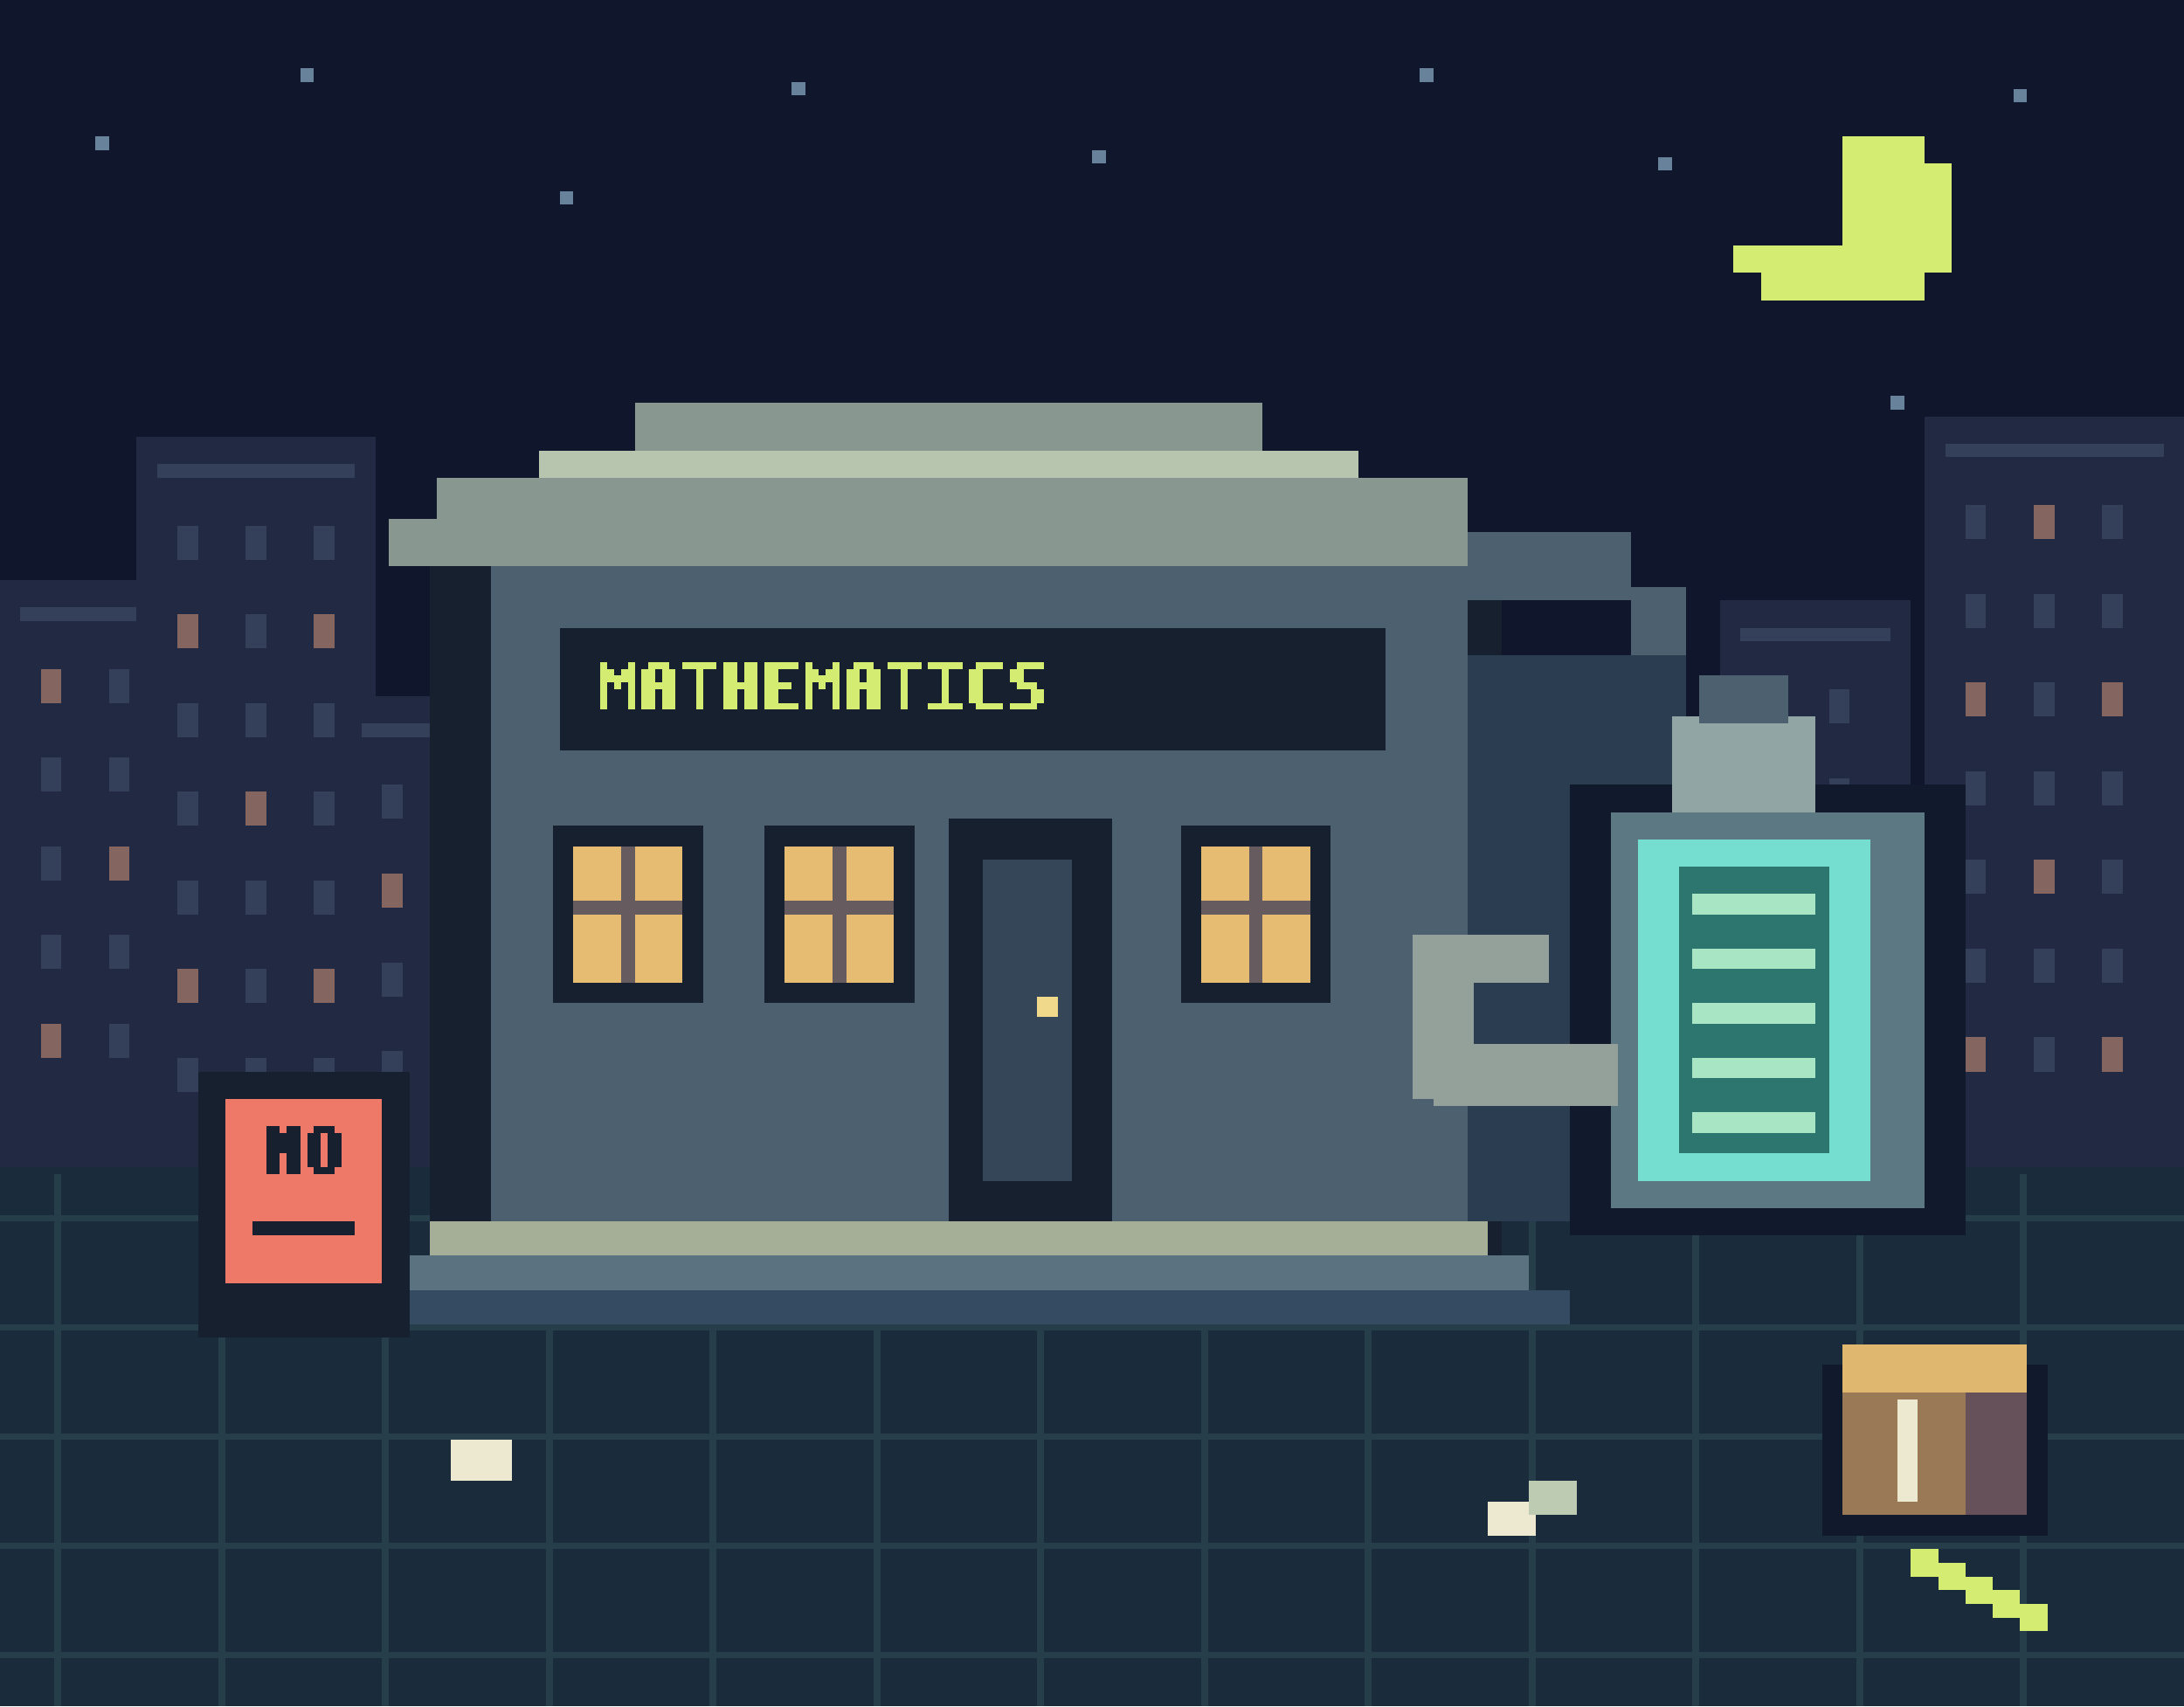
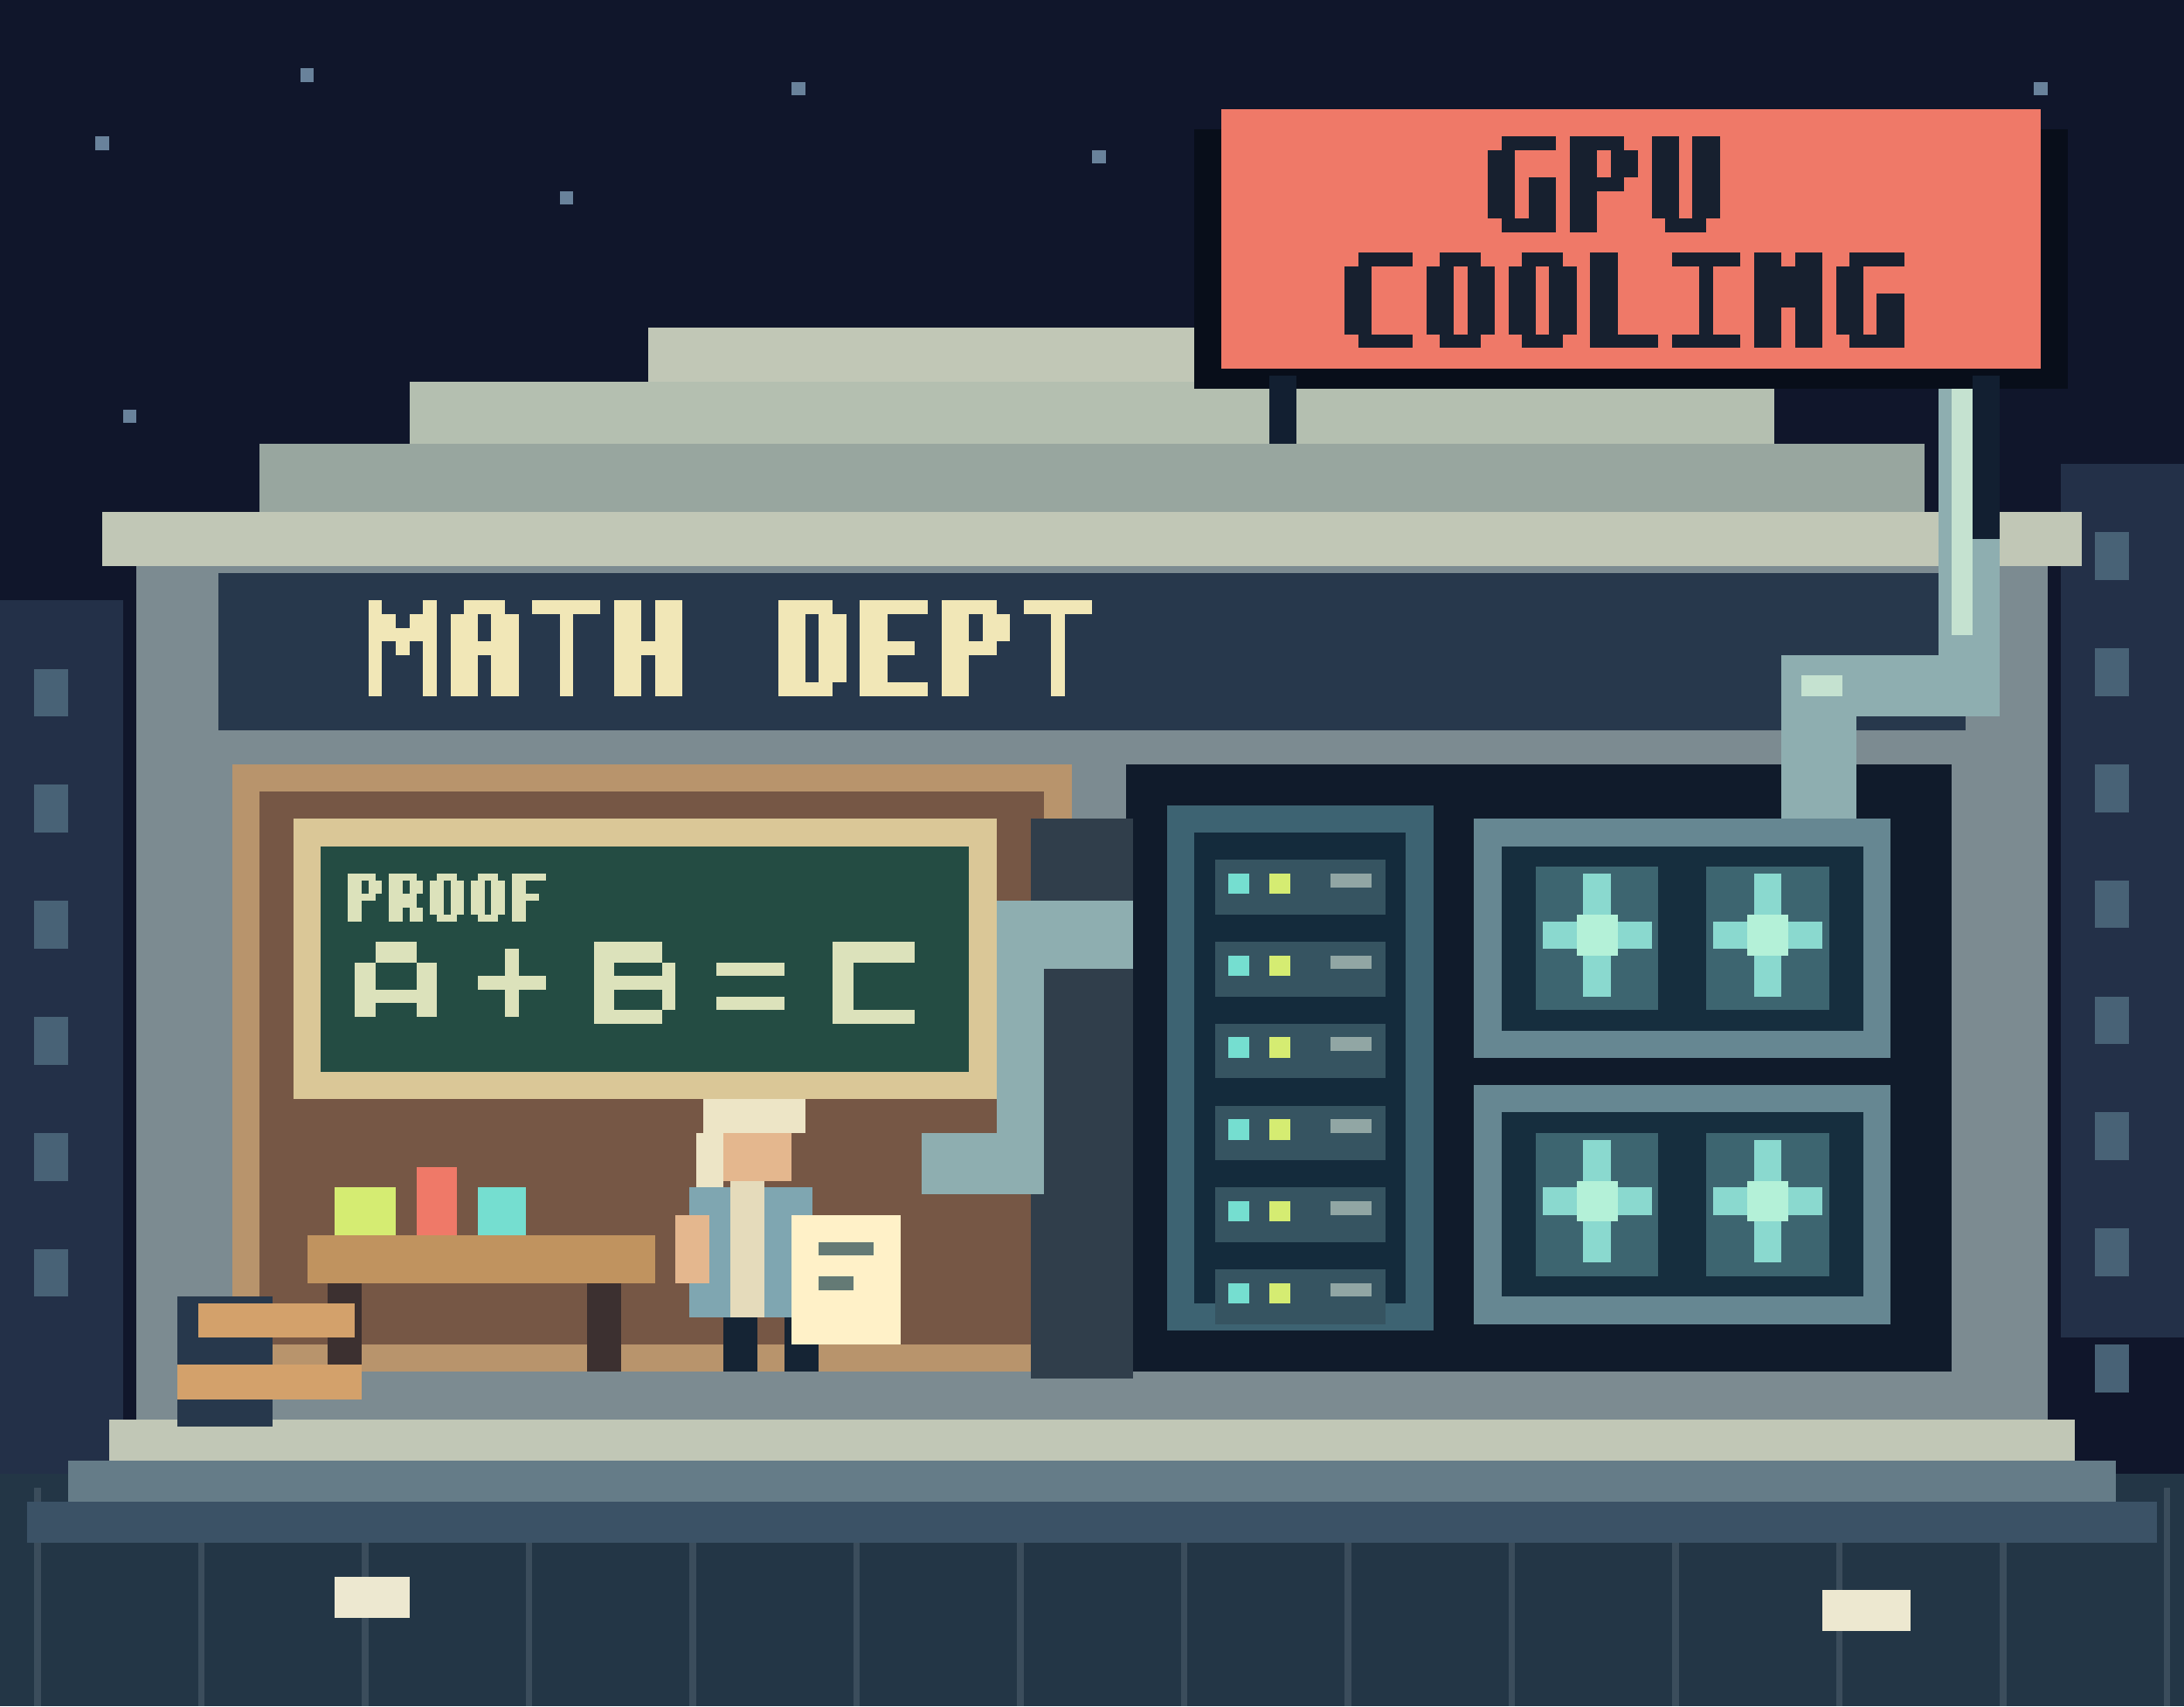
- <svg xmlns="http://www.w3.org/2000/svg" viewBox="0 0 320 250" role="img" aria-label="A mathematics department being converted into corporate GPU cooling infrastructure" shape-rendering="crispEdges">
+ <svg xmlns="http://www.w3.org/2000/svg" viewBox="0 0 320 250" role="img" aria-label="Professor Voss holds her proof in a mathematics classroom while GPU cooling equipment takes over the other half of the department" shape-rendering="crispEdges">
  <rect x="0" y="0" width="320" height="250" fill="#10162b" />
  <rect x="14" y="20" width="2" height="2" fill="#69829b" />
  <rect x="44" y="10" width="2" height="2" fill="#69829b" />
  <rect x="82" y="28" width="2" height="2" fill="#69829b" />
  <rect x="116" y="12" width="2" height="2" fill="#69829b" />
  <rect x="160" y="22" width="2" height="2" fill="#69829b" />
-   <rect x="208" y="10" width="2" height="2" fill="#69829b" />
-   <rect x="243" y="23" width="2" height="2" fill="#69829b" />
-   <rect x="295" y="13" width="2" height="2" fill="#69829b" />
-   <rect x="277" y="58" width="2" height="2" fill="#69829b" />
-   <rect x="24" y="65" width="2" height="2" fill="#69829b" />
-   <rect x="258" y="20" width="24" height="24" fill="#d5ec72" />
-   <rect x="254" y="24" width="32" height="16" fill="#d5ec72" />
-   <rect x="254" y="20" width="16" height="16" fill="#10162b" />
-   <rect x="0" y="85" width="24" height="87" fill="#222942" />
-   <rect x="3" y="89" width="18" height="2" fill="#34405a" />
-   <rect x="6" y="98" width="3" height="5" fill="#84655f" />
-   <rect x="16" y="98" width="3" height="5" fill="#34405a" />
-   <rect x="6" y="111" width="3" height="5" fill="#34405a" />
-   <rect x="16" y="111" width="3" height="5" fill="#34405a" />
-   <rect x="6" y="124" width="3" height="5" fill="#34405a" />
-   <rect x="16" y="124" width="3" height="5" fill="#84655f" />
-   <rect x="6" y="137" width="3" height="5" fill="#34405a" />
-   <rect x="16" y="137" width="3" height="5" fill="#34405a" />
-   <rect x="6" y="150" width="3" height="5" fill="#84655f" />
-   <rect x="16" y="150" width="3" height="5" fill="#34405a" />
-   <rect x="20" y="64" width="35" height="108" fill="#222942" />
-   <rect x="23" y="68" width="29" height="2" fill="#34405a" />
-   <rect x="26" y="77" width="3" height="5" fill="#34405a" />
-   <rect x="36" y="77" width="3" height="5" fill="#34405a" />
-   <rect x="46" y="77" width="3" height="5" fill="#34405a" />
-   <rect x="26" y="90" width="3" height="5" fill="#84655f" />
-   <rect x="36" y="90" width="3" height="5" fill="#34405a" />
-   <rect x="46" y="90" width="3" height="5" fill="#84655f" />
-   <rect x="26" y="103" width="3" height="5" fill="#34405a" />
-   <rect x="36" y="103" width="3" height="5" fill="#34405a" />
-   <rect x="46" y="103" width="3" height="5" fill="#34405a" />
-   <rect x="26" y="116" width="3" height="5" fill="#34405a" />
-   <rect x="36" y="116" width="3" height="5" fill="#84655f" />
-   <rect x="46" y="116" width="3" height="5" fill="#34405a" />
-   <rect x="26" y="129" width="3" height="5" fill="#34405a" />
-   <rect x="36" y="129" width="3" height="5" fill="#34405a" />
-   <rect x="46" y="129" width="3" height="5" fill="#34405a" />
-   <rect x="26" y="142" width="3" height="5" fill="#84655f" />
-   <rect x="36" y="142" width="3" height="5" fill="#34405a" />
-   <rect x="46" y="142" width="3" height="5" fill="#84655f" />
-   <rect x="26" y="155" width="3" height="5" fill="#34405a" />
-   <rect x="36" y="155" width="3" height="5" fill="#34405a" />
-   <rect x="46" y="155" width="3" height="5" fill="#34405a" />
-   <rect x="50" y="102" width="26" height="70" fill="#222942" />
-   <rect x="53" y="106" width="20" height="2" fill="#34405a" />
-   <rect x="56" y="115" width="3" height="5" fill="#34405a" />
-   <rect x="66" y="115" width="3" height="5" fill="#34405a" />
-   <rect x="56" y="128" width="3" height="5" fill="#84655f" />
-   <rect x="66" y="128" width="3" height="5" fill="#34405a" />
-   <rect x="56" y="141" width="3" height="5" fill="#34405a" />
-   <rect x="66" y="141" width="3" height="5" fill="#34405a" />
-   <rect x="56" y="154" width="3" height="5" fill="#34405a" />
-   <rect x="66" y="154" width="3" height="5" fill="#84655f" />
-   <rect x="76" y="74" width="23" height="98" fill="#222942" />
-   <rect x="79" y="78" width="17" height="2" fill="#34405a" />
-   <rect x="82" y="87" width="3" height="5" fill="#34405a" />
-   <rect x="92" y="87" width="3" height="5" fill="#34405a" />
-   <rect x="82" y="100" width="3" height="5" fill="#34405a" />
-   <rect x="92" y="100" width="3" height="5" fill="#84655f" />
-   <rect x="82" y="113" width="3" height="5" fill="#34405a" />
-   <rect x="92" y="113" width="3" height="5" fill="#34405a" />
-   <rect x="82" y="126" width="3" height="5" fill="#84655f" />
-   <rect x="92" y="126" width="3" height="5" fill="#34405a" />
-   <rect x="82" y="139" width="3" height="5" fill="#34405a" />
-   <rect x="92" y="139" width="3" height="5" fill="#34405a" />
-   <rect x="82" y="152" width="3" height="5" fill="#34405a" />
-   <rect x="92" y="152" width="3" height="5" fill="#84655f" />
-   <rect x="252" y="88" width="28" height="84" fill="#222942" />
-   <rect x="255" y="92" width="22" height="2" fill="#34405a" />
-   <rect x="258" y="101" width="3" height="5" fill="#34405a" />
-   <rect x="268" y="101" width="3" height="5" fill="#34405a" />
-   <rect x="258" y="114" width="3" height="5" fill="#84655f" />
-   <rect x="268" y="114" width="3" height="5" fill="#34405a" />
-   <rect x="258" y="127" width="3" height="5" fill="#34405a" />
-   <rect x="268" y="127" width="3" height="5" fill="#34405a" />
-   <rect x="258" y="140" width="3" height="5" fill="#34405a" />
-   <rect x="268" y="140" width="3" height="5" fill="#84655f" />
-   <rect x="258" y="153" width="3" height="5" fill="#34405a" />
-   <rect x="268" y="153" width="3" height="5" fill="#34405a" />
-   <rect x="282" y="61" width="38" height="111" fill="#222942" />
-   <rect x="285" y="65" width="32" height="2" fill="#34405a" />
-   <rect x="288" y="74" width="3" height="5" fill="#34405a" />
-   <rect x="298" y="74" width="3" height="5" fill="#84655f" />
-   <rect x="308" y="74" width="3" height="5" fill="#34405a" />
-   <rect x="288" y="87" width="3" height="5" fill="#34405a" />
-   <rect x="298" y="87" width="3" height="5" fill="#34405a" />
-   <rect x="308" y="87" width="3" height="5" fill="#34405a" />
-   <rect x="288" y="100" width="3" height="5" fill="#84655f" />
-   <rect x="298" y="100" width="3" height="5" fill="#34405a" />
-   <rect x="308" y="100" width="3" height="5" fill="#84655f" />
-   <rect x="288" y="113" width="3" height="5" fill="#34405a" />
-   <rect x="298" y="113" width="3" height="5" fill="#34405a" />
-   <rect x="308" y="113" width="3" height="5" fill="#34405a" />
-   <rect x="288" y="126" width="3" height="5" fill="#34405a" />
-   <rect x="298" y="126" width="3" height="5" fill="#84655f" />
-   <rect x="308" y="126" width="3" height="5" fill="#34405a" />
-   <rect x="288" y="139" width="3" height="5" fill="#34405a" />
-   <rect x="298" y="139" width="3" height="5" fill="#34405a" />
-   <rect x="308" y="139" width="3" height="5" fill="#34405a" />
-   <rect x="288" y="152" width="3" height="5" fill="#84655f" />
-   <rect x="298" y="152" width="3" height="5" fill="#34405a" />
-   <rect x="308" y="152" width="3" height="5" fill="#84655f" />
-   <rect x="0" y="171" width="320" height="79" fill="#1a2b3b" />
-   <rect x="0" y="178" width="320" height="1" fill="#263e4a" />
-   <rect x="0" y="194" width="320" height="1" fill="#263e4a" />
-   <rect x="0" y="210" width="320" height="1" fill="#263e4a" />
-   <rect x="0" y="226" width="320" height="1" fill="#263e4a" />
-   <rect x="0" y="242" width="320" height="1" fill="#263e4a" />
-   <rect x="8" y="172" width="1" height="78" fill="#263e4a" />
-   <rect x="32" y="172" width="1" height="78" fill="#263e4a" />
-   <rect x="56" y="172" width="1" height="78" fill="#263e4a" />
-   <rect x="80" y="172" width="1" height="78" fill="#263e4a" />
-   <rect x="104" y="172" width="1" height="78" fill="#263e4a" />
-   <rect x="128" y="172" width="1" height="78" fill="#263e4a" />
-   <rect x="152" y="172" width="1" height="78" fill="#263e4a" />
-   <rect x="176" y="172" width="1" height="78" fill="#263e4a" />
-   <rect x="200" y="172" width="1" height="78" fill="#263e4a" />
-   <rect x="224" y="172" width="1" height="78" fill="#263e4a" />
-   <rect x="248" y="172" width="1" height="78" fill="#263e4a" />
-   <rect x="272" y="172" width="1" height="78" fill="#263e4a" />
-   <rect x="296" y="172" width="1" height="78" fill="#263e4a" />
-   <rect x="63" y="78" width="157" height="106" fill="#17202f" />
-   <rect x="72" y="83" width="143" height="96" fill="#4d6070" />
-   <rect x="215" y="96" width="32" height="83" fill="#2b3d50" />
-   <rect x="64" y="70" width="151" height="13" fill="#889790" />
-   <rect x="57" y="76" width="14" height="7" fill="#889790" />
-   <rect x="215" y="78" width="24" height="10" fill="#4d6070" />
-   <rect x="239" y="86" width="8" height="10" fill="#4d6070" />
-   <rect x="79" y="66" width="120" height="4" fill="#b7c5ae" />
-   <rect x="93" y="59" width="92" height="7" fill="#889790" />
-   <rect x="82" y="92" width="121" height="18" fill="#17202f" />
-   <path d="M88 97h1v1h-1zM92 97h1v1h-1zM88 98h1v1h-1zM89 98h1v1h-1zM91 98h1v1h-1zM92 98h1v1h-1zM88 99h1v1h-1zM89 99h1v1h-1zM90 99h1v1h-1zM91 99h1v1h-1zM92 99h1v1h-1zM88 100h1v1h-1zM90 100h1v1h-1zM92 100h1v1h-1zM88 101h1v1h-1zM92 101h1v1h-1zM88 102h1v1h-1zM92 102h1v1h-1zM88 103h1v1h-1zM92 103h1v1h-1zM95 97h1v1h-1zM96 97h1v1h-1zM97 97h1v1h-1zM94 98h1v1h-1zM95 98h1v1h-1zM97 98h1v1h-1zM98 98h1v1h-1zM94 99h1v1h-1zM95 99h1v1h-1zM97 99h1v1h-1zM98 99h1v1h-1zM94 100h1v1h-1zM95 100h1v1h-1zM96 100h1v1h-1zM97 100h1v1h-1zM98 100h1v1h-1zM94 101h1v1h-1zM95 101h1v1h-1zM97 101h1v1h-1zM98 101h1v1h-1zM94 102h1v1h-1zM95 102h1v1h-1zM97 102h1v1h-1zM98 102h1v1h-1zM94 103h1v1h-1zM95 103h1v1h-1zM97 103h1v1h-1zM98 103h1v1h-1zM100 97h1v1h-1zM101 97h1v1h-1zM102 97h1v1h-1zM103 97h1v1h-1zM104 97h1v1h-1zM102 98h1v1h-1zM102 99h1v1h-1zM102 100h1v1h-1zM102 101h1v1h-1zM102 102h1v1h-1zM102 103h1v1h-1zM106 97h1v1h-1zM107 97h1v1h-1zM109 97h1v1h-1zM110 97h1v1h-1zM106 98h1v1h-1zM107 98h1v1h-1zM109 98h1v1h-1zM110 98h1v1h-1zM106 99h1v1h-1zM107 99h1v1h-1zM109 99h1v1h-1zM110 99h1v1h-1zM106 100h1v1h-1zM107 100h1v1h-1zM108 100h1v1h-1zM109 100h1v1h-1zM110 100h1v1h-1zM106 101h1v1h-1zM107 101h1v1h-1zM109 101h1v1h-1zM110 101h1v1h-1zM106 102h1v1h-1zM107 102h1v1h-1zM109 102h1v1h-1zM110 102h1v1h-1zM106 103h1v1h-1zM107 103h1v1h-1zM109 103h1v1h-1zM110 103h1v1h-1zM112 97h1v1h-1zM113 97h1v1h-1zM114 97h1v1h-1zM115 97h1v1h-1zM116 97h1v1h-1zM112 98h1v1h-1zM113 98h1v1h-1zM112 99h1v1h-1zM113 99h1v1h-1zM112 100h1v1h-1zM113 100h1v1h-1zM114 100h1v1h-1zM115 100h1v1h-1zM112 101h1v1h-1zM113 101h1v1h-1zM112 102h1v1h-1zM113 102h1v1h-1zM112 103h1v1h-1zM113 103h1v1h-1zM114 103h1v1h-1zM115 103h1v1h-1zM116 103h1v1h-1zM118 97h1v1h-1zM122 97h1v1h-1zM118 98h1v1h-1zM119 98h1v1h-1zM121 98h1v1h-1zM122 98h1v1h-1zM118 99h1v1h-1zM119 99h1v1h-1zM120 99h1v1h-1zM121 99h1v1h-1zM122 99h1v1h-1zM118 100h1v1h-1zM120 100h1v1h-1zM122 100h1v1h-1zM118 101h1v1h-1zM122 101h1v1h-1zM118 102h1v1h-1zM122 102h1v1h-1zM118 103h1v1h-1zM122 103h1v1h-1zM125 97h1v1h-1zM126 97h1v1h-1zM127 97h1v1h-1zM124 98h1v1h-1zM125 98h1v1h-1zM127 98h1v1h-1zM128 98h1v1h-1zM124 99h1v1h-1zM125 99h1v1h-1zM127 99h1v1h-1zM128 99h1v1h-1zM124 100h1v1h-1zM125 100h1v1h-1zM126 100h1v1h-1zM127 100h1v1h-1zM128 100h1v1h-1zM124 101h1v1h-1zM125 101h1v1h-1zM127 101h1v1h-1zM128 101h1v1h-1zM124 102h1v1h-1zM125 102h1v1h-1zM127 102h1v1h-1zM128 102h1v1h-1zM124 103h1v1h-1zM125 103h1v1h-1zM127 103h1v1h-1zM128 103h1v1h-1zM130 97h1v1h-1zM131 97h1v1h-1zM132 97h1v1h-1zM133 97h1v1h-1zM134 97h1v1h-1zM132 98h1v1h-1zM132 99h1v1h-1zM132 100h1v1h-1zM132 101h1v1h-1zM132 102h1v1h-1zM132 103h1v1h-1zM136 97h1v1h-1zM137 97h1v1h-1zM138 97h1v1h-1zM139 97h1v1h-1zM140 97h1v1h-1zM138 98h1v1h-1zM138 99h1v1h-1zM138 100h1v1h-1zM138 101h1v1h-1zM138 102h1v1h-1zM136 103h1v1h-1zM137 103h1v1h-1zM138 103h1v1h-1zM139 103h1v1h-1zM140 103h1v1h-1zM143 97h1v1h-1zM144 97h1v1h-1zM145 97h1v1h-1zM146 97h1v1h-1zM142 98h1v1h-1zM143 98h1v1h-1zM142 99h1v1h-1zM143 99h1v1h-1zM142 100h1v1h-1zM143 100h1v1h-1zM142 101h1v1h-1zM143 101h1v1h-1zM142 102h1v1h-1zM143 102h1v1h-1zM143 103h1v1h-1zM144 103h1v1h-1zM145 103h1v1h-1zM146 103h1v1h-1zM149 97h1v1h-1zM150 97h1v1h-1zM151 97h1v1h-1zM152 97h1v1h-1zM148 98h1v1h-1zM149 98h1v1h-1zM148 99h1v1h-1zM149 99h1v1h-1zM149 100h1v1h-1zM150 100h1v1h-1zM151 100h1v1h-1zM151 101h1v1h-1zM152 101h1v1h-1zM151 102h1v1h-1zM152 102h1v1h-1zM148 103h1v1h-1zM149 103h1v1h-1zM150 103h1v1h-1zM151 103h1v1h-1z" fill="#d5ec72" />
-   <rect x="81" y="121" width="22" height="26" fill="#17202f" />
-   <rect x="84" y="124" width="16" height="20" fill="#e5bc72" />
-   <rect x="91" y="124" width="2" height="20" fill="#665c5f" />
-   <rect x="84" y="132" width="16" height="2" fill="#665c5f" />
-   <rect x="112" y="121" width="22" height="26" fill="#17202f" />
-   <rect x="115" y="124" width="16" height="20" fill="#e5bc72" />
-   <rect x="122" y="124" width="2" height="20" fill="#665c5f" />
-   <rect x="115" y="132" width="16" height="2" fill="#665c5f" />
-   <rect x="173" y="121" width="22" height="26" fill="#17202f" />
-   <rect x="176" y="124" width="16" height="20" fill="#e5bc72" />
-   <rect x="183" y="124" width="2" height="20" fill="#665c5f" />
-   <rect x="176" y="132" width="16" height="2" fill="#665c5f" />
-   <rect x="139" y="120" width="24" height="59" fill="#17202f" />
-   <rect x="144" y="126" width="13" height="47" fill="#354658" />
-   <rect x="152" y="146" width="3" height="3" fill="#f1d98c" />
-   <rect x="63" y="179" width="155" height="5" fill="#a5ae97" />
-   <rect x="58" y="184" width="166" height="5" fill="#5b7280" />
-   <rect x="52" y="189" width="178" height="5" fill="#344b61" />
-   <rect x="230" y="115" width="58" height="66" fill="#101a2c" />
-   <rect x="236" y="119" width="46" height="58" fill="#5c7882" />
-   <rect x="240" y="123" width="34" height="50" fill="#75ded0" />
-   <rect x="246" y="127" width="22" height="42" fill="#2d756f" />
-   <rect x="248" y="131" width="18" height="3" fill="#a8e5c5" />
-   <rect x="248" y="139" width="18" height="3" fill="#a8e5c5" />
-   <rect x="248" y="147" width="18" height="3" fill="#a8e5c5" />
-   <rect x="248" y="155" width="18" height="3" fill="#a8e5c5" />
-   <rect x="248" y="163" width="18" height="3" fill="#a8e5c5" />
-   <rect x="245" y="105" width="21" height="14" fill="#91a6a4" />
-   <rect x="249" y="99" width="13" height="7" fill="#4d6070" />
-   <rect x="210" y="153" width="27" height="9" fill="#93a19a" />
-   <rect x="207" y="140" width="9" height="21" fill="#93a19a" />
-   <rect x="207" y="137" width="20" height="7" fill="#93a19a" />
-   <rect x="29" y="157" width="31" height="39" fill="#17202f" />
-   <rect x="33" y="161" width="23" height="27" fill="#ef7968" />
-   <path d="M39 165h1v1h-1zM40 165h1v1h-1zM42 165h1v1h-1zM43 165h1v1h-1zM39 166h1v1h-1zM40 166h1v1h-1zM41 166h1v1h-1zM42 166h1v1h-1zM43 166h1v1h-1zM39 167h1v1h-1zM40 167h1v1h-1zM41 167h1v1h-1zM42 167h1v1h-1zM43 167h1v1h-1zM39 168h1v1h-1zM40 168h1v1h-1zM41 168h1v1h-1zM42 168h1v1h-1zM43 168h1v1h-1zM39 169h1v1h-1zM40 169h1v1h-1zM42 169h1v1h-1zM43 169h1v1h-1zM39 170h1v1h-1zM40 170h1v1h-1zM42 170h1v1h-1zM43 170h1v1h-1zM39 171h1v1h-1zM40 171h1v1h-1zM42 171h1v1h-1zM43 171h1v1h-1zM46 165h1v1h-1zM47 165h1v1h-1zM48 165h1v1h-1zM45 166h1v1h-1zM46 166h1v1h-1zM48 166h1v1h-1zM49 166h1v1h-1zM45 167h1v1h-1zM46 167h1v1h-1zM48 167h1v1h-1zM49 167h1v1h-1zM45 168h1v1h-1zM46 168h1v1h-1zM48 168h1v1h-1zM49 168h1v1h-1zM45 169h1v1h-1zM46 169h1v1h-1zM48 169h1v1h-1zM49 169h1v1h-1zM45 170h1v1h-1zM46 170h1v1h-1zM48 170h1v1h-1zM49 170h1v1h-1zM46 171h1v1h-1zM47 171h1v1h-1zM48 171h1v1h-1z" fill="#17202f" />
-   <rect x="37" y="179" width="15" height="2" fill="#17202f" />
-   <rect x="267" y="200" width="33" height="25" fill="#101a2c" />
-   <rect x="270" y="197" width="27" height="7" fill="#e0b76e" />
-   <rect x="270" y="204" width="18" height="18" fill="#9a7957" />
-   <rect x="288" y="204" width="9" height="18" fill="#66515a" />
-   <rect x="278" y="205" width="3" height="15" fill="#ede8d0" />
-   <rect x="66" y="211" width="9" height="6" fill="#ede8d0" />
-   <rect x="218" y="220" width="7" height="5" fill="#ede8d0" />
-   <rect x="224" y="217" width="7" height="5" fill="#bdcbb2" />
-   <rect x="296" y="235" width="4" height="4" fill="#d5ec72" />
-   <rect x="292" y="233" width="4" height="4" fill="#d5ec72" />
-   <rect x="288" y="231" width="4" height="4" fill="#d5ec72" />
-   <rect x="284" y="229" width="4" height="4" fill="#d5ec72" />
-   <rect x="280" y="227" width="4" height="4" fill="#d5ec72" />
+   <rect x="298" y="12" width="2" height="2" fill="#69829b" />
+   <rect x="18" y="60" width="2" height="2" fill="#69829b" />
+   <rect x="0" y="88" width="18" height="128" fill="#233048" />
+   <rect x="5" y="98" width="5" height="7" fill="#486276" />
+   <rect x="5" y="115" width="5" height="7" fill="#486276" />
+   <rect x="5" y="132" width="5" height="7" fill="#486276" />
+   <rect x="5" y="149" width="5" height="7" fill="#486276" />
+   <rect x="5" y="166" width="5" height="7" fill="#486276" />
+   <rect x="5" y="183" width="5" height="7" fill="#486276" />
+   <rect x="302" y="68" width="18" height="128" fill="#233048" />
+   <rect x="307" y="78" width="5" height="7" fill="#486276" />
+   <rect x="307" y="95" width="5" height="7" fill="#486276" />
+   <rect x="307" y="112" width="5" height="7" fill="#486276" />
+   <rect x="307" y="129" width="5" height="7" fill="#486276" />
+   <rect x="307" y="146" width="5" height="7" fill="#486276" />
+   <rect x="307" y="163" width="5" height="7" fill="#486276" />
+   <rect x="307" y="180" width="5" height="7" fill="#486276" />
+   <rect x="307" y="197" width="5" height="7" fill="#486276" />
+   <rect x="0" y="216" width="320" height="34" fill="#233646" />
+   <rect x="5" y="218" width="1" height="32" fill="#3b4d5c" />
+   <rect x="29" y="218" width="1" height="32" fill="#3b4d5c" />
+   <rect x="53" y="218" width="1" height="32" fill="#3b4d5c" />
+   <rect x="77" y="218" width="1" height="32" fill="#3b4d5c" />
+   <rect x="101" y="218" width="1" height="32" fill="#3b4d5c" />
+   <rect x="125" y="218" width="1" height="32" fill="#3b4d5c" />
+   <rect x="149" y="218" width="1" height="32" fill="#3b4d5c" />
+   <rect x="173" y="218" width="1" height="32" fill="#3b4d5c" />
+   <rect x="197" y="218" width="1" height="32" fill="#3b4d5c" />
+   <rect x="221" y="218" width="1" height="32" fill="#3b4d5c" />
+   <rect x="245" y="218" width="1" height="32" fill="#3b4d5c" />
+   <rect x="269" y="218" width="1" height="32" fill="#3b4d5c" />
+   <rect x="293" y="218" width="1" height="32" fill="#3b4d5c" />
+   <rect x="317" y="218" width="1" height="32" fill="#3b4d5c" />
+   <rect x="20" y="80" width="280" height="128" fill="#7c8b91" />
+   <rect x="15" y="75" width="290" height="8" fill="#c1c7b6" />
+   <rect x="38" y="65" width="244" height="10" fill="#98a69f" />
+   <rect x="60" y="56" width="200" height="9" fill="#b4bfb0" />
+   <rect x="95" y="48" width="130" height="8" fill="#c1c7b6" />
+   <rect x="32" y="84" width="256" height="23" fill="#27384c" />
+   <path d="M54 88h2v2h-2zM62 88h2v2h-2zM54 90h2v2h-2zM56 90h2v2h-2zM60 90h2v2h-2zM62 90h2v2h-2zM54 92h2v2h-2zM56 92h2v2h-2zM58 92h2v2h-2zM60 92h2v2h-2zM62 92h2v2h-2zM54 94h2v2h-2zM58 94h2v2h-2zM62 94h2v2h-2zM54 96h2v2h-2zM62 96h2v2h-2zM54 98h2v2h-2zM62 98h2v2h-2zM54 100h2v2h-2zM62 100h2v2h-2zM68 88h2v2h-2zM70 88h2v2h-2zM72 88h2v2h-2zM66 90h2v2h-2zM68 90h2v2h-2zM72 90h2v2h-2zM74 90h2v2h-2zM66 92h2v2h-2zM68 92h2v2h-2zM72 92h2v2h-2zM74 92h2v2h-2zM66 94h2v2h-2zM68 94h2v2h-2zM70 94h2v2h-2zM72 94h2v2h-2zM74 94h2v2h-2zM66 96h2v2h-2zM68 96h2v2h-2zM72 96h2v2h-2zM74 96h2v2h-2zM66 98h2v2h-2zM68 98h2v2h-2zM72 98h2v2h-2zM74 98h2v2h-2zM66 100h2v2h-2zM68 100h2v2h-2zM72 100h2v2h-2zM74 100h2v2h-2zM78 88h2v2h-2zM80 88h2v2h-2zM82 88h2v2h-2zM84 88h2v2h-2zM86 88h2v2h-2zM82 90h2v2h-2zM82 92h2v2h-2zM82 94h2v2h-2zM82 96h2v2h-2zM82 98h2v2h-2zM82 100h2v2h-2zM90 88h2v2h-2zM92 88h2v2h-2zM96 88h2v2h-2zM98 88h2v2h-2zM90 90h2v2h-2zM92 90h2v2h-2zM96 90h2v2h-2zM98 90h2v2h-2zM90 92h2v2h-2zM92 92h2v2h-2zM96 92h2v2h-2zM98 92h2v2h-2zM90 94h2v2h-2zM92 94h2v2h-2zM94 94h2v2h-2zM96 94h2v2h-2zM98 94h2v2h-2zM90 96h2v2h-2zM92 96h2v2h-2zM96 96h2v2h-2zM98 96h2v2h-2zM90 98h2v2h-2zM92 98h2v2h-2zM96 98h2v2h-2zM98 98h2v2h-2zM90 100h2v2h-2zM92 100h2v2h-2zM96 100h2v2h-2zM98 100h2v2h-2zM114 88h2v2h-2zM116 88h2v2h-2zM118 88h2v2h-2zM120 88h2v2h-2zM114 90h2v2h-2zM116 90h2v2h-2zM120 90h2v2h-2zM122 90h2v2h-2zM114 92h2v2h-2zM116 92h2v2h-2zM120 92h2v2h-2zM122 92h2v2h-2zM114 94h2v2h-2zM116 94h2v2h-2zM120 94h2v2h-2zM122 94h2v2h-2zM114 96h2v2h-2zM116 96h2v2h-2zM120 96h2v2h-2zM122 96h2v2h-2zM114 98h2v2h-2zM116 98h2v2h-2zM120 98h2v2h-2zM122 98h2v2h-2zM114 100h2v2h-2zM116 100h2v2h-2zM118 100h2v2h-2zM120 100h2v2h-2zM126 88h2v2h-2zM128 88h2v2h-2zM130 88h2v2h-2zM132 88h2v2h-2zM134 88h2v2h-2zM126 90h2v2h-2zM128 90h2v2h-2zM126 92h2v2h-2zM128 92h2v2h-2zM126 94h2v2h-2zM128 94h2v2h-2zM130 94h2v2h-2zM132 94h2v2h-2zM126 96h2v2h-2zM128 96h2v2h-2zM126 98h2v2h-2zM128 98h2v2h-2zM126 100h2v2h-2zM128 100h2v2h-2zM130 100h2v2h-2zM132 100h2v2h-2zM134 100h2v2h-2zM138 88h2v2h-2zM140 88h2v2h-2zM142 88h2v2h-2zM144 88h2v2h-2zM138 90h2v2h-2zM140 90h2v2h-2zM144 90h2v2h-2zM146 90h2v2h-2zM138 92h2v2h-2zM140 92h2v2h-2zM144 92h2v2h-2zM146 92h2v2h-2zM138 94h2v2h-2zM140 94h2v2h-2zM142 94h2v2h-2zM144 94h2v2h-2zM138 96h2v2h-2zM140 96h2v2h-2zM138 98h2v2h-2zM140 98h2v2h-2zM138 100h2v2h-2zM140 100h2v2h-2zM150 88h2v2h-2zM152 88h2v2h-2zM154 88h2v2h-2zM156 88h2v2h-2zM158 88h2v2h-2zM154 90h2v2h-2zM154 92h2v2h-2zM154 94h2v2h-2zM154 96h2v2h-2zM154 98h2v2h-2zM154 100h2v2h-2z" fill="#f1e7b7" />
+   <rect x="16" y="208" width="288" height="6" fill="#c1c7b6" />
+   <rect x="10" y="214" width="300" height="6" fill="#657c88" />
+   <rect x="4" y="220" width="312" height="6" fill="#3b5266" />
+   <rect x="34" y="112" width="123" height="89" fill="#b8946c" />
+   <rect x="38" y="116" width="115" height="81" fill="#765745" />
+   <rect x="43" y="120" width="103" height="41" fill="#dac797" />
+   <rect x="47" y="124" width="95" height="33" fill="#244c43" />
+   <path d="M51 128h1v1h-1zM52 128h1v1h-1zM53 128h1v1h-1zM54 128h1v1h-1zM51 129h1v1h-1zM52 129h1v1h-1zM54 129h1v1h-1zM55 129h1v1h-1zM51 130h1v1h-1zM52 130h1v1h-1zM54 130h1v1h-1zM55 130h1v1h-1zM51 131h1v1h-1zM52 131h1v1h-1zM53 131h1v1h-1zM54 131h1v1h-1zM51 132h1v1h-1zM52 132h1v1h-1zM51 133h1v1h-1zM52 133h1v1h-1zM51 134h1v1h-1zM52 134h1v1h-1zM57 128h1v1h-1zM58 128h1v1h-1zM59 128h1v1h-1zM60 128h1v1h-1zM57 129h1v1h-1zM58 129h1v1h-1zM60 129h1v1h-1zM61 129h1v1h-1zM57 130h1v1h-1zM58 130h1v1h-1zM60 130h1v1h-1zM61 130h1v1h-1zM57 131h1v1h-1zM58 131h1v1h-1zM59 131h1v1h-1zM60 131h1v1h-1zM57 132h1v1h-1zM58 132h1v1h-1zM59 132h1v1h-1zM60 132h1v1h-1zM57 133h1v1h-1zM58 133h1v1h-1zM60 133h1v1h-1zM61 133h1v1h-1zM57 134h1v1h-1zM58 134h1v1h-1zM60 134h1v1h-1zM61 134h1v1h-1zM64 128h1v1h-1zM65 128h1v1h-1zM66 128h1v1h-1zM63 129h1v1h-1zM64 129h1v1h-1zM66 129h1v1h-1zM67 129h1v1h-1zM63 130h1v1h-1zM64 130h1v1h-1zM66 130h1v1h-1zM67 130h1v1h-1zM63 131h1v1h-1zM64 131h1v1h-1zM66 131h1v1h-1zM67 131h1v1h-1zM63 132h1v1h-1zM64 132h1v1h-1zM66 132h1v1h-1zM67 132h1v1h-1zM63 133h1v1h-1zM64 133h1v1h-1zM66 133h1v1h-1zM67 133h1v1h-1zM64 134h1v1h-1zM65 134h1v1h-1zM66 134h1v1h-1zM70 128h1v1h-1zM71 128h1v1h-1zM72 128h1v1h-1zM69 129h1v1h-1zM70 129h1v1h-1zM72 129h1v1h-1zM73 129h1v1h-1zM69 130h1v1h-1zM70 130h1v1h-1zM72 130h1v1h-1zM73 130h1v1h-1zM69 131h1v1h-1zM70 131h1v1h-1zM72 131h1v1h-1zM73 131h1v1h-1zM69 132h1v1h-1zM70 132h1v1h-1zM72 132h1v1h-1zM73 132h1v1h-1zM69 133h1v1h-1zM70 133h1v1h-1zM72 133h1v1h-1zM73 133h1v1h-1zM70 134h1v1h-1zM71 134h1v1h-1zM72 134h1v1h-1zM75 128h1v1h-1zM76 128h1v1h-1zM77 128h1v1h-1zM78 128h1v1h-1zM79 128h1v1h-1zM75 129h1v1h-1zM76 129h1v1h-1zM75 130h1v1h-1zM76 130h1v1h-1zM75 131h1v1h-1zM76 131h1v1h-1zM77 131h1v1h-1zM78 131h1v1h-1zM75 132h1v1h-1zM76 132h1v1h-1zM75 133h1v1h-1zM76 133h1v1h-1zM75 134h1v1h-1zM76 134h1v1h-1z" fill="#dce2bb" />
+   <rect x="52" y="141" width="3" height="8" fill="#dce2bb" />
+   <rect x="55" y="138" width="6" height="3" fill="#dce2bb" />
+   <rect x="61" y="141" width="3" height="8" fill="#dce2bb" />
+   <rect x="52" y="145" width="12" height="2" fill="#dce2bb" />
+   <rect x="70" y="143" width="10" height="2" fill="#dce2bb" />
+   <rect x="74" y="139" width="2" height="10" fill="#dce2bb" />
+   <rect x="87" y="138" width="3" height="12" fill="#dce2bb" />
+   <rect x="90" y="138" width="7" height="3" fill="#dce2bb" />
+   <rect x="90" y="143" width="7" height="2" fill="#dce2bb" />
+   <rect x="90" y="148" width="7" height="2" fill="#dce2bb" />
+   <rect x="97" y="141" width="2" height="7" fill="#dce2bb" />
+   <rect x="105" y="141" width="10" height="2" fill="#dce2bb" />
+   <rect x="105" y="146" width="10" height="2" fill="#dce2bb" />
+   <rect x="122" y="138" width="3" height="12" fill="#dce2bb" />
+   <rect x="125" y="138" width="9" height="3" fill="#dce2bb" />
+   <rect x="125" y="148" width="9" height="2" fill="#dce2bb" />
+   <rect x="105" y="164" width="11" height="9" fill="#e4b78e" />
+   <rect x="103" y="161" width="15" height="5" fill="#ede5c6" />
+   <rect x="102" y="166" width="4" height="9" fill="#ede5c6" />
+   <rect x="101" y="174" width="18" height="19" fill="#7fa6b1" />
+   <rect x="107" y="173" width="5" height="20" fill="#e5dbbb" />
+   <rect x="99" y="178" width="5" height="10" fill="#e4b78e" />
+   <rect x="106" y="193" width="5" height="8" fill="#152434" />
+   <rect x="115" y="193" width="5" height="8" fill="#152434" />
+   <rect x="116" y="178" width="16" height="19" fill="#fff1c8" />
+   <rect x="120" y="182" width="8" height="2" fill="#647a75" />
+   <rect x="120" y="187" width="5" height="2" fill="#647a75" />
+   <rect x="45" y="181" width="51" height="7" fill="#c0935f" />
+   <rect x="48" y="188" width="5" height="13" fill="#3c3030" />
+   <rect x="86" y="188" width="5" height="13" fill="#3c3030" />
+   <rect x="49" y="174" width="9" height="7" fill="#d5ec72" />
+   <rect x="61" y="171" width="6" height="10" fill="#ef7968" />
+   <rect x="70" y="174" width="7" height="7" fill="#75ded0" />
+   <rect x="165" y="112" width="121" height="89" fill="#101b2b" />
+   <rect x="171" y="118" width="39" height="77" fill="#3d6372" />
+   <rect x="175" y="122" width="31" height="69" fill="#142b3c" />
+   <rect x="178" y="126" width="25" height="8" fill="#365461" />
+   <rect x="180" y="128" width="3" height="3" fill="#75ded0" />
+   <rect x="186" y="128" width="3" height="3" fill="#d5ec72" />
+   <rect x="195" y="128" width="6" height="2" fill="#91a6a4" />
+   <rect x="178" y="138" width="25" height="8" fill="#365461" />
+   <rect x="180" y="140" width="3" height="3" fill="#75ded0" />
+   <rect x="186" y="140" width="3" height="3" fill="#d5ec72" />
+   <rect x="195" y="140" width="6" height="2" fill="#91a6a4" />
+   <rect x="178" y="150" width="25" height="8" fill="#365461" />
+   <rect x="180" y="152" width="3" height="3" fill="#75ded0" />
+   <rect x="186" y="152" width="3" height="3" fill="#d5ec72" />
+   <rect x="195" y="152" width="6" height="2" fill="#91a6a4" />
+   <rect x="178" y="162" width="25" height="8" fill="#365461" />
+   <rect x="180" y="164" width="3" height="3" fill="#75ded0" />
+   <rect x="186" y="164" width="3" height="3" fill="#d5ec72" />
+   <rect x="195" y="164" width="6" height="2" fill="#91a6a4" />
+   <rect x="178" y="174" width="25" height="8" fill="#365461" />
+   <rect x="180" y="176" width="3" height="3" fill="#75ded0" />
+   <rect x="186" y="176" width="3" height="3" fill="#d5ec72" />
+   <rect x="195" y="176" width="6" height="2" fill="#91a6a4" />
+   <rect x="178" y="186" width="25" height="8" fill="#365461" />
+   <rect x="180" y="188" width="3" height="3" fill="#75ded0" />
+   <rect x="186" y="188" width="3" height="3" fill="#d5ec72" />
+   <rect x="195" y="188" width="6" height="2" fill="#91a6a4" />
+   <rect x="216" y="120" width="61" height="35" fill="#668792" />
+   <rect x="220" y="124" width="53" height="27" fill="#162e3e" />
+   <rect x="225" y="127" width="18" height="21" fill="#3d6570" />
+   <rect x="232" y="128" width="4" height="18" fill="#8ad9cf" />
+   <rect x="226" y="135" width="16" height="4" fill="#8ad9cf" />
+   <rect x="231" y="134" width="6" height="6" fill="#b4f1d8" />
+   <rect x="250" y="127" width="18" height="21" fill="#3d6570" />
+   <rect x="257" y="128" width="4" height="18" fill="#8ad9cf" />
+   <rect x="251" y="135" width="16" height="4" fill="#8ad9cf" />
+   <rect x="256" y="134" width="6" height="6" fill="#b4f1d8" />
+   <rect x="216" y="159" width="61" height="35" fill="#668792" />
+   <rect x="220" y="163" width="53" height="27" fill="#162e3e" />
+   <rect x="225" y="166" width="18" height="21" fill="#3d6570" />
+   <rect x="232" y="167" width="4" height="18" fill="#8ad9cf" />
+   <rect x="226" y="174" width="16" height="4" fill="#8ad9cf" />
+   <rect x="231" y="173" width="6" height="6" fill="#b4f1d8" />
+   <rect x="250" y="166" width="18" height="21" fill="#3d6570" />
+   <rect x="257" y="167" width="4" height="18" fill="#8ad9cf" />
+   <rect x="251" y="174" width="16" height="4" fill="#8ad9cf" />
+   <rect x="256" y="173" width="6" height="6" fill="#b4f1d8" />
+   <rect x="151" y="120" width="15" height="82" fill="#303e4b" />
+   <rect x="146" y="132" width="20" height="10" fill="#8eaeb0" />
+   <rect x="146" y="132" width="7" height="43" fill="#8eaeb0" />
+   <rect x="135" y="166" width="18" height="9" fill="#8eaeb0" />
+   <rect x="261" y="96" width="11" height="24" fill="#8eaeb0" />
+   <rect x="266" y="96" width="26" height="9" fill="#8eaeb0" />
+   <rect x="284" y="43" width="9" height="62" fill="#8eaeb0" />
+   <rect x="264" y="99" width="6" height="3" fill="#c5e2d0" />
+   <rect x="286" y="49" width="3" height="44" fill="#c5e2d0" />
+   <rect x="175" y="19" width="128" height="38" fill="#080e1a" />
+   <rect x="179" y="16" width="120" height="38" fill="#ef7968" />
+   <path d="M220 20h2v2h-2zM222 20h2v2h-2zM224 20h2v2h-2zM226 20h2v2h-2zM218 22h2v2h-2zM220 22h2v2h-2zM218 24h2v2h-2zM220 24h2v2h-2zM218 26h2v2h-2zM220 26h2v2h-2zM224 26h2v2h-2zM226 26h2v2h-2zM218 28h2v2h-2zM220 28h2v2h-2zM224 28h2v2h-2zM226 28h2v2h-2zM218 30h2v2h-2zM220 30h2v2h-2zM224 30h2v2h-2zM226 30h2v2h-2zM220 32h2v2h-2zM222 32h2v2h-2zM224 32h2v2h-2zM226 32h2v2h-2zM230 20h2v2h-2zM232 20h2v2h-2zM234 20h2v2h-2zM236 20h2v2h-2zM230 22h2v2h-2zM232 22h2v2h-2zM236 22h2v2h-2zM238 22h2v2h-2zM230 24h2v2h-2zM232 24h2v2h-2zM236 24h2v2h-2zM238 24h2v2h-2zM230 26h2v2h-2zM232 26h2v2h-2zM234 26h2v2h-2zM236 26h2v2h-2zM230 28h2v2h-2zM232 28h2v2h-2zM230 30h2v2h-2zM232 30h2v2h-2zM230 32h2v2h-2zM232 32h2v2h-2zM242 20h2v2h-2zM244 20h2v2h-2zM248 20h2v2h-2zM250 20h2v2h-2zM242 22h2v2h-2zM244 22h2v2h-2zM248 22h2v2h-2zM250 22h2v2h-2zM242 24h2v2h-2zM244 24h2v2h-2zM248 24h2v2h-2zM250 24h2v2h-2zM242 26h2v2h-2zM244 26h2v2h-2zM248 26h2v2h-2zM250 26h2v2h-2zM242 28h2v2h-2zM244 28h2v2h-2zM248 28h2v2h-2zM250 28h2v2h-2zM242 30h2v2h-2zM244 30h2v2h-2zM248 30h2v2h-2zM250 30h2v2h-2zM244 32h2v2h-2zM246 32h2v2h-2zM248 32h2v2h-2z" fill="#17202f" />
+   <path d="M199 37h2v2h-2zM201 37h2v2h-2zM203 37h2v2h-2zM205 37h2v2h-2zM197 39h2v2h-2zM199 39h2v2h-2zM197 41h2v2h-2zM199 41h2v2h-2zM197 43h2v2h-2zM199 43h2v2h-2zM197 45h2v2h-2zM199 45h2v2h-2zM197 47h2v2h-2zM199 47h2v2h-2zM199 49h2v2h-2zM201 49h2v2h-2zM203 49h2v2h-2zM205 49h2v2h-2zM211 37h2v2h-2zM213 37h2v2h-2zM215 37h2v2h-2zM209 39h2v2h-2zM211 39h2v2h-2zM215 39h2v2h-2zM217 39h2v2h-2zM209 41h2v2h-2zM211 41h2v2h-2zM215 41h2v2h-2zM217 41h2v2h-2zM209 43h2v2h-2zM211 43h2v2h-2zM215 43h2v2h-2zM217 43h2v2h-2zM209 45h2v2h-2zM211 45h2v2h-2zM215 45h2v2h-2zM217 45h2v2h-2zM209 47h2v2h-2zM211 47h2v2h-2zM215 47h2v2h-2zM217 47h2v2h-2zM211 49h2v2h-2zM213 49h2v2h-2zM215 49h2v2h-2zM223 37h2v2h-2zM225 37h2v2h-2zM227 37h2v2h-2zM221 39h2v2h-2zM223 39h2v2h-2zM227 39h2v2h-2zM229 39h2v2h-2zM221 41h2v2h-2zM223 41h2v2h-2zM227 41h2v2h-2zM229 41h2v2h-2zM221 43h2v2h-2zM223 43h2v2h-2zM227 43h2v2h-2zM229 43h2v2h-2zM221 45h2v2h-2zM223 45h2v2h-2zM227 45h2v2h-2zM229 45h2v2h-2zM221 47h2v2h-2zM223 47h2v2h-2zM227 47h2v2h-2zM229 47h2v2h-2zM223 49h2v2h-2zM225 49h2v2h-2zM227 49h2v2h-2zM233 37h2v2h-2zM235 37h2v2h-2zM233 39h2v2h-2zM235 39h2v2h-2zM233 41h2v2h-2zM235 41h2v2h-2zM233 43h2v2h-2zM235 43h2v2h-2zM233 45h2v2h-2zM235 45h2v2h-2zM233 47h2v2h-2zM235 47h2v2h-2zM233 49h2v2h-2zM235 49h2v2h-2zM237 49h2v2h-2zM239 49h2v2h-2zM241 49h2v2h-2zM245 37h2v2h-2zM247 37h2v2h-2zM249 37h2v2h-2zM251 37h2v2h-2zM253 37h2v2h-2zM249 39h2v2h-2zM249 41h2v2h-2zM249 43h2v2h-2zM249 45h2v2h-2zM249 47h2v2h-2zM245 49h2v2h-2zM247 49h2v2h-2zM249 49h2v2h-2zM251 49h2v2h-2zM253 49h2v2h-2zM257 37h2v2h-2zM259 37h2v2h-2zM263 37h2v2h-2zM265 37h2v2h-2zM257 39h2v2h-2zM259 39h2v2h-2zM261 39h2v2h-2zM263 39h2v2h-2zM265 39h2v2h-2zM257 41h2v2h-2zM259 41h2v2h-2zM261 41h2v2h-2zM263 41h2v2h-2zM265 41h2v2h-2zM257 43h2v2h-2zM259 43h2v2h-2zM261 43h2v2h-2zM263 43h2v2h-2zM265 43h2v2h-2zM257 45h2v2h-2zM259 45h2v2h-2zM263 45h2v2h-2zM265 45h2v2h-2zM257 47h2v2h-2zM259 47h2v2h-2zM263 47h2v2h-2zM265 47h2v2h-2zM257 49h2v2h-2zM259 49h2v2h-2zM263 49h2v2h-2zM265 49h2v2h-2zM271 37h2v2h-2zM273 37h2v2h-2zM275 37h2v2h-2zM277 37h2v2h-2zM269 39h2v2h-2zM271 39h2v2h-2zM269 41h2v2h-2zM271 41h2v2h-2zM269 43h2v2h-2zM271 43h2v2h-2zM275 43h2v2h-2zM277 43h2v2h-2zM269 45h2v2h-2zM271 45h2v2h-2zM275 45h2v2h-2zM277 45h2v2h-2zM269 47h2v2h-2zM271 47h2v2h-2zM275 47h2v2h-2zM277 47h2v2h-2zM271 49h2v2h-2zM273 49h2v2h-2zM275 49h2v2h-2zM277 49h2v2h-2z" fill="#17202f" />
+   <rect x="186" y="55" width="4" height="10" fill="#121f31" />
+   <rect x="289" y="55" width="4" height="24" fill="#121f31" />
+   <rect x="26" y="190" width="14" height="19" fill="#27384c" />
+   <rect x="29" y="191" width="23" height="5" fill="#d3a16b" />
+   <rect x="26" y="200" width="27" height="5" fill="#d3a16b" />
+   <rect x="49" y="231" width="11" height="6" fill="#ede8d0" />
+   <rect x="267" y="233" width="13" height="6" fill="#ede8d0" />
</svg>
